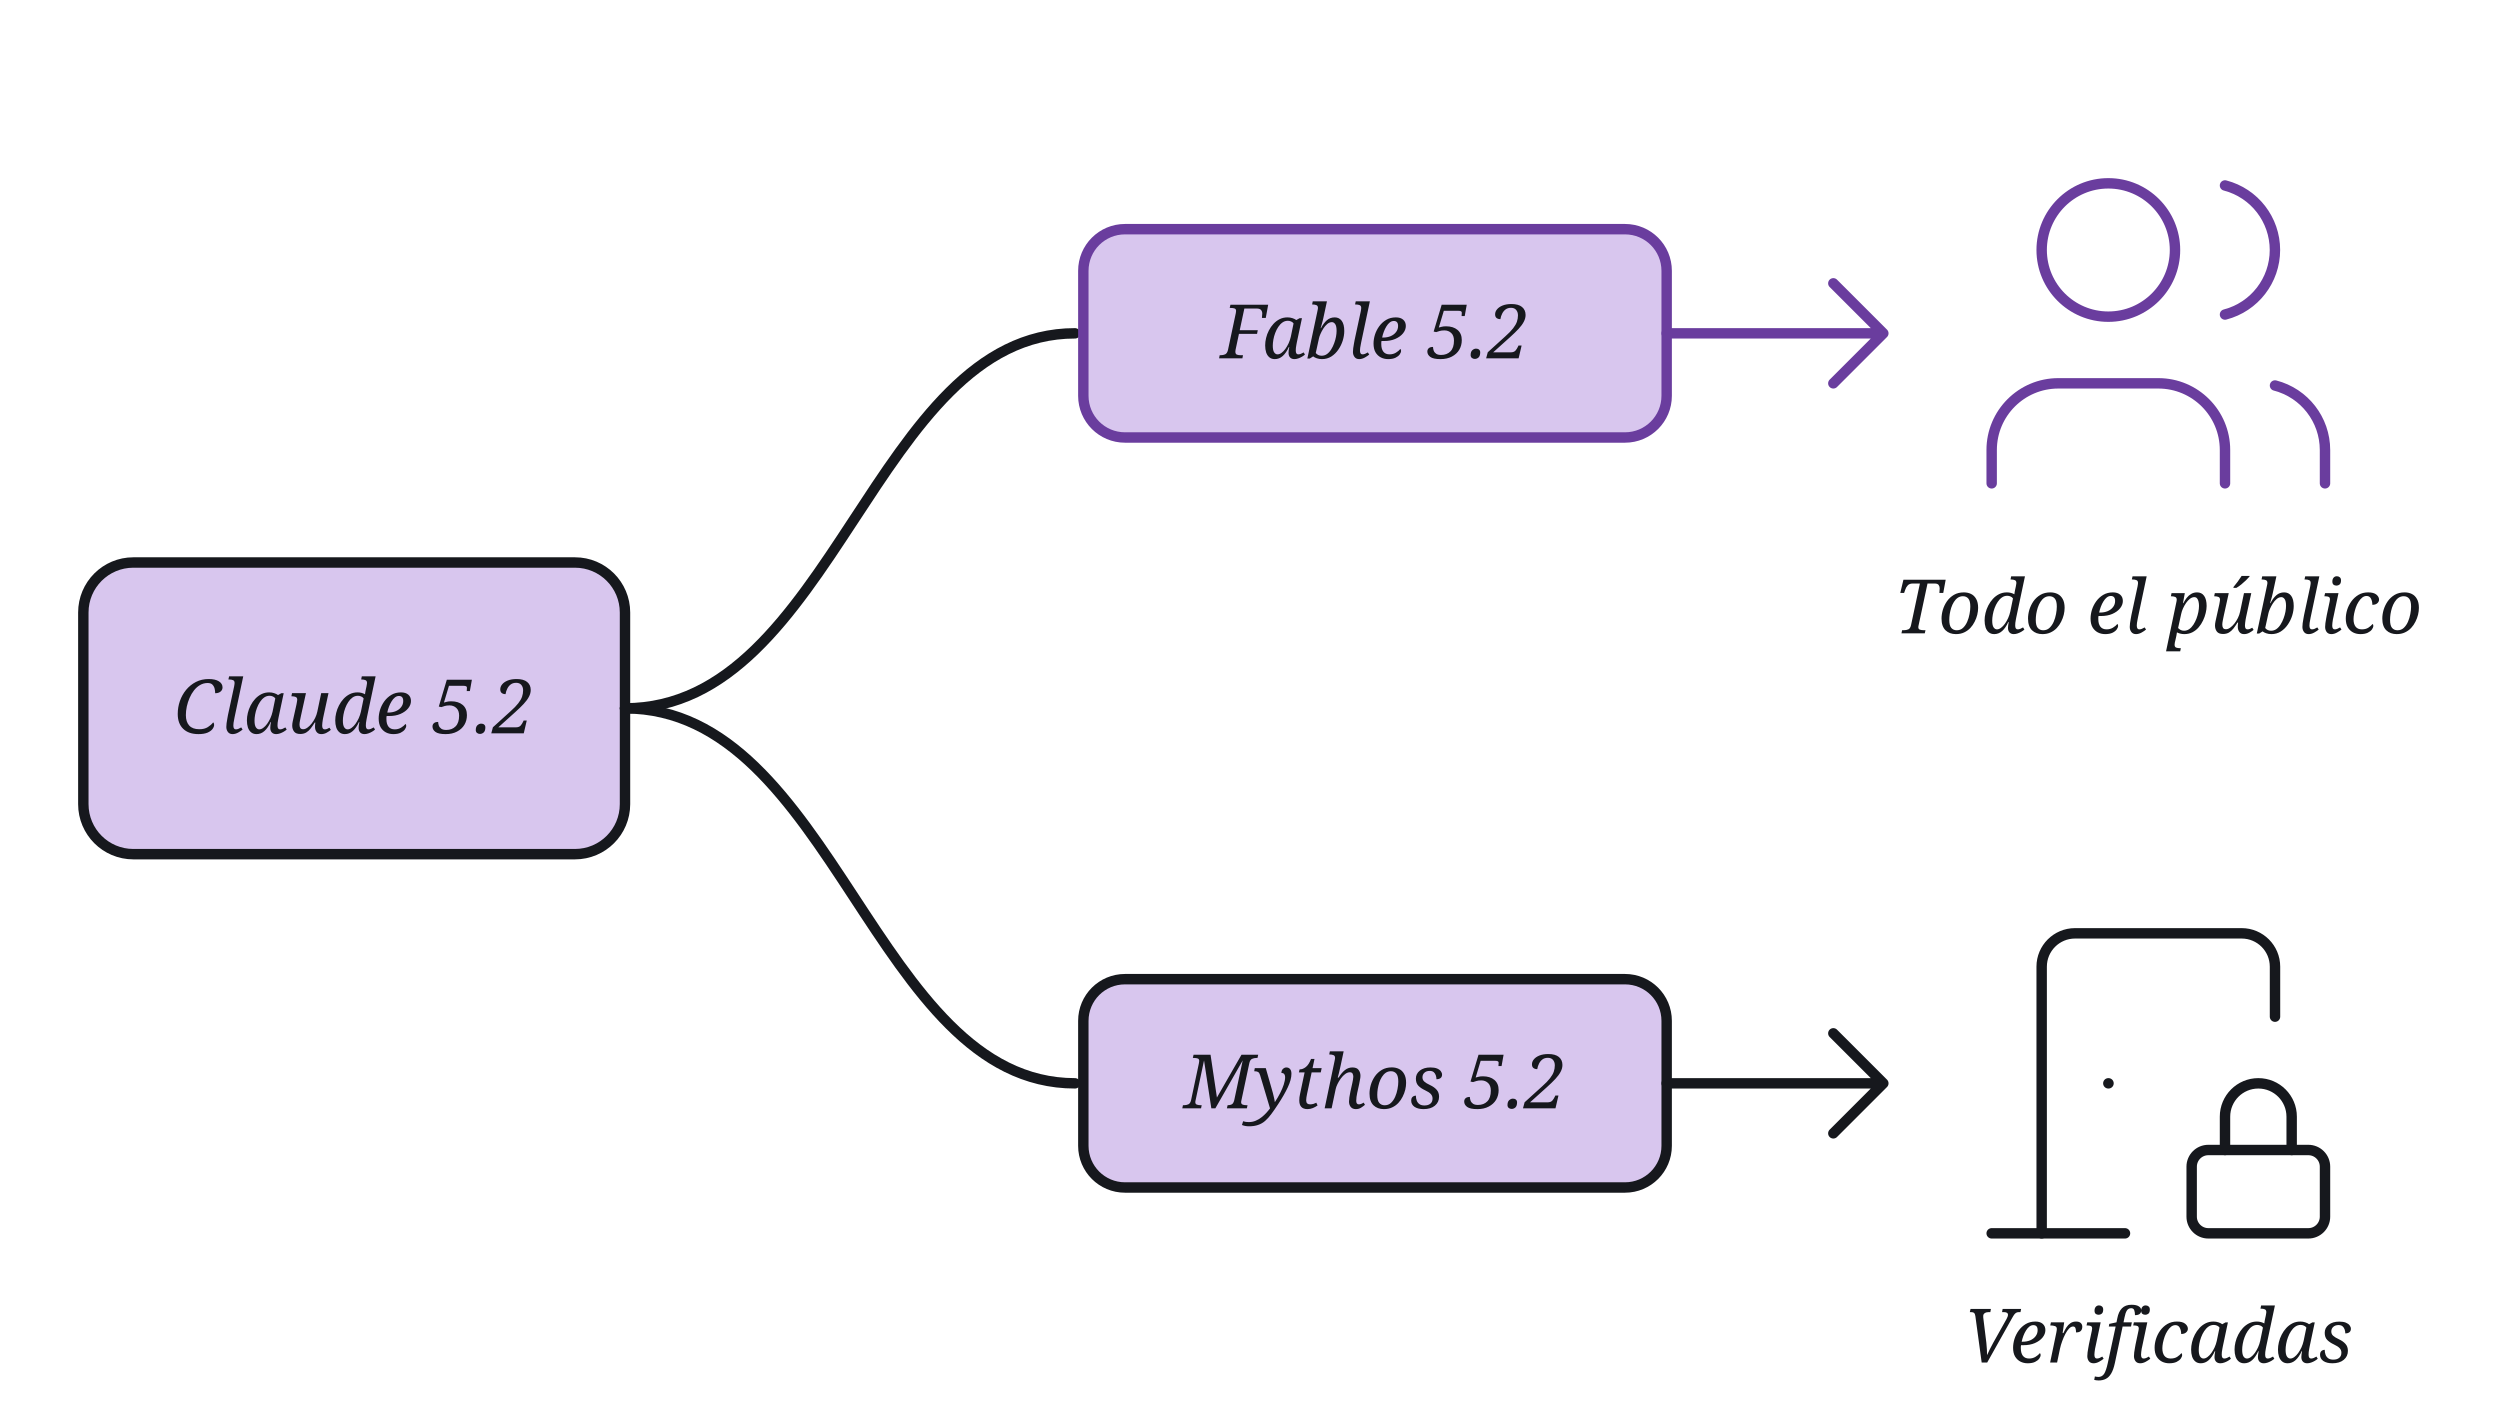
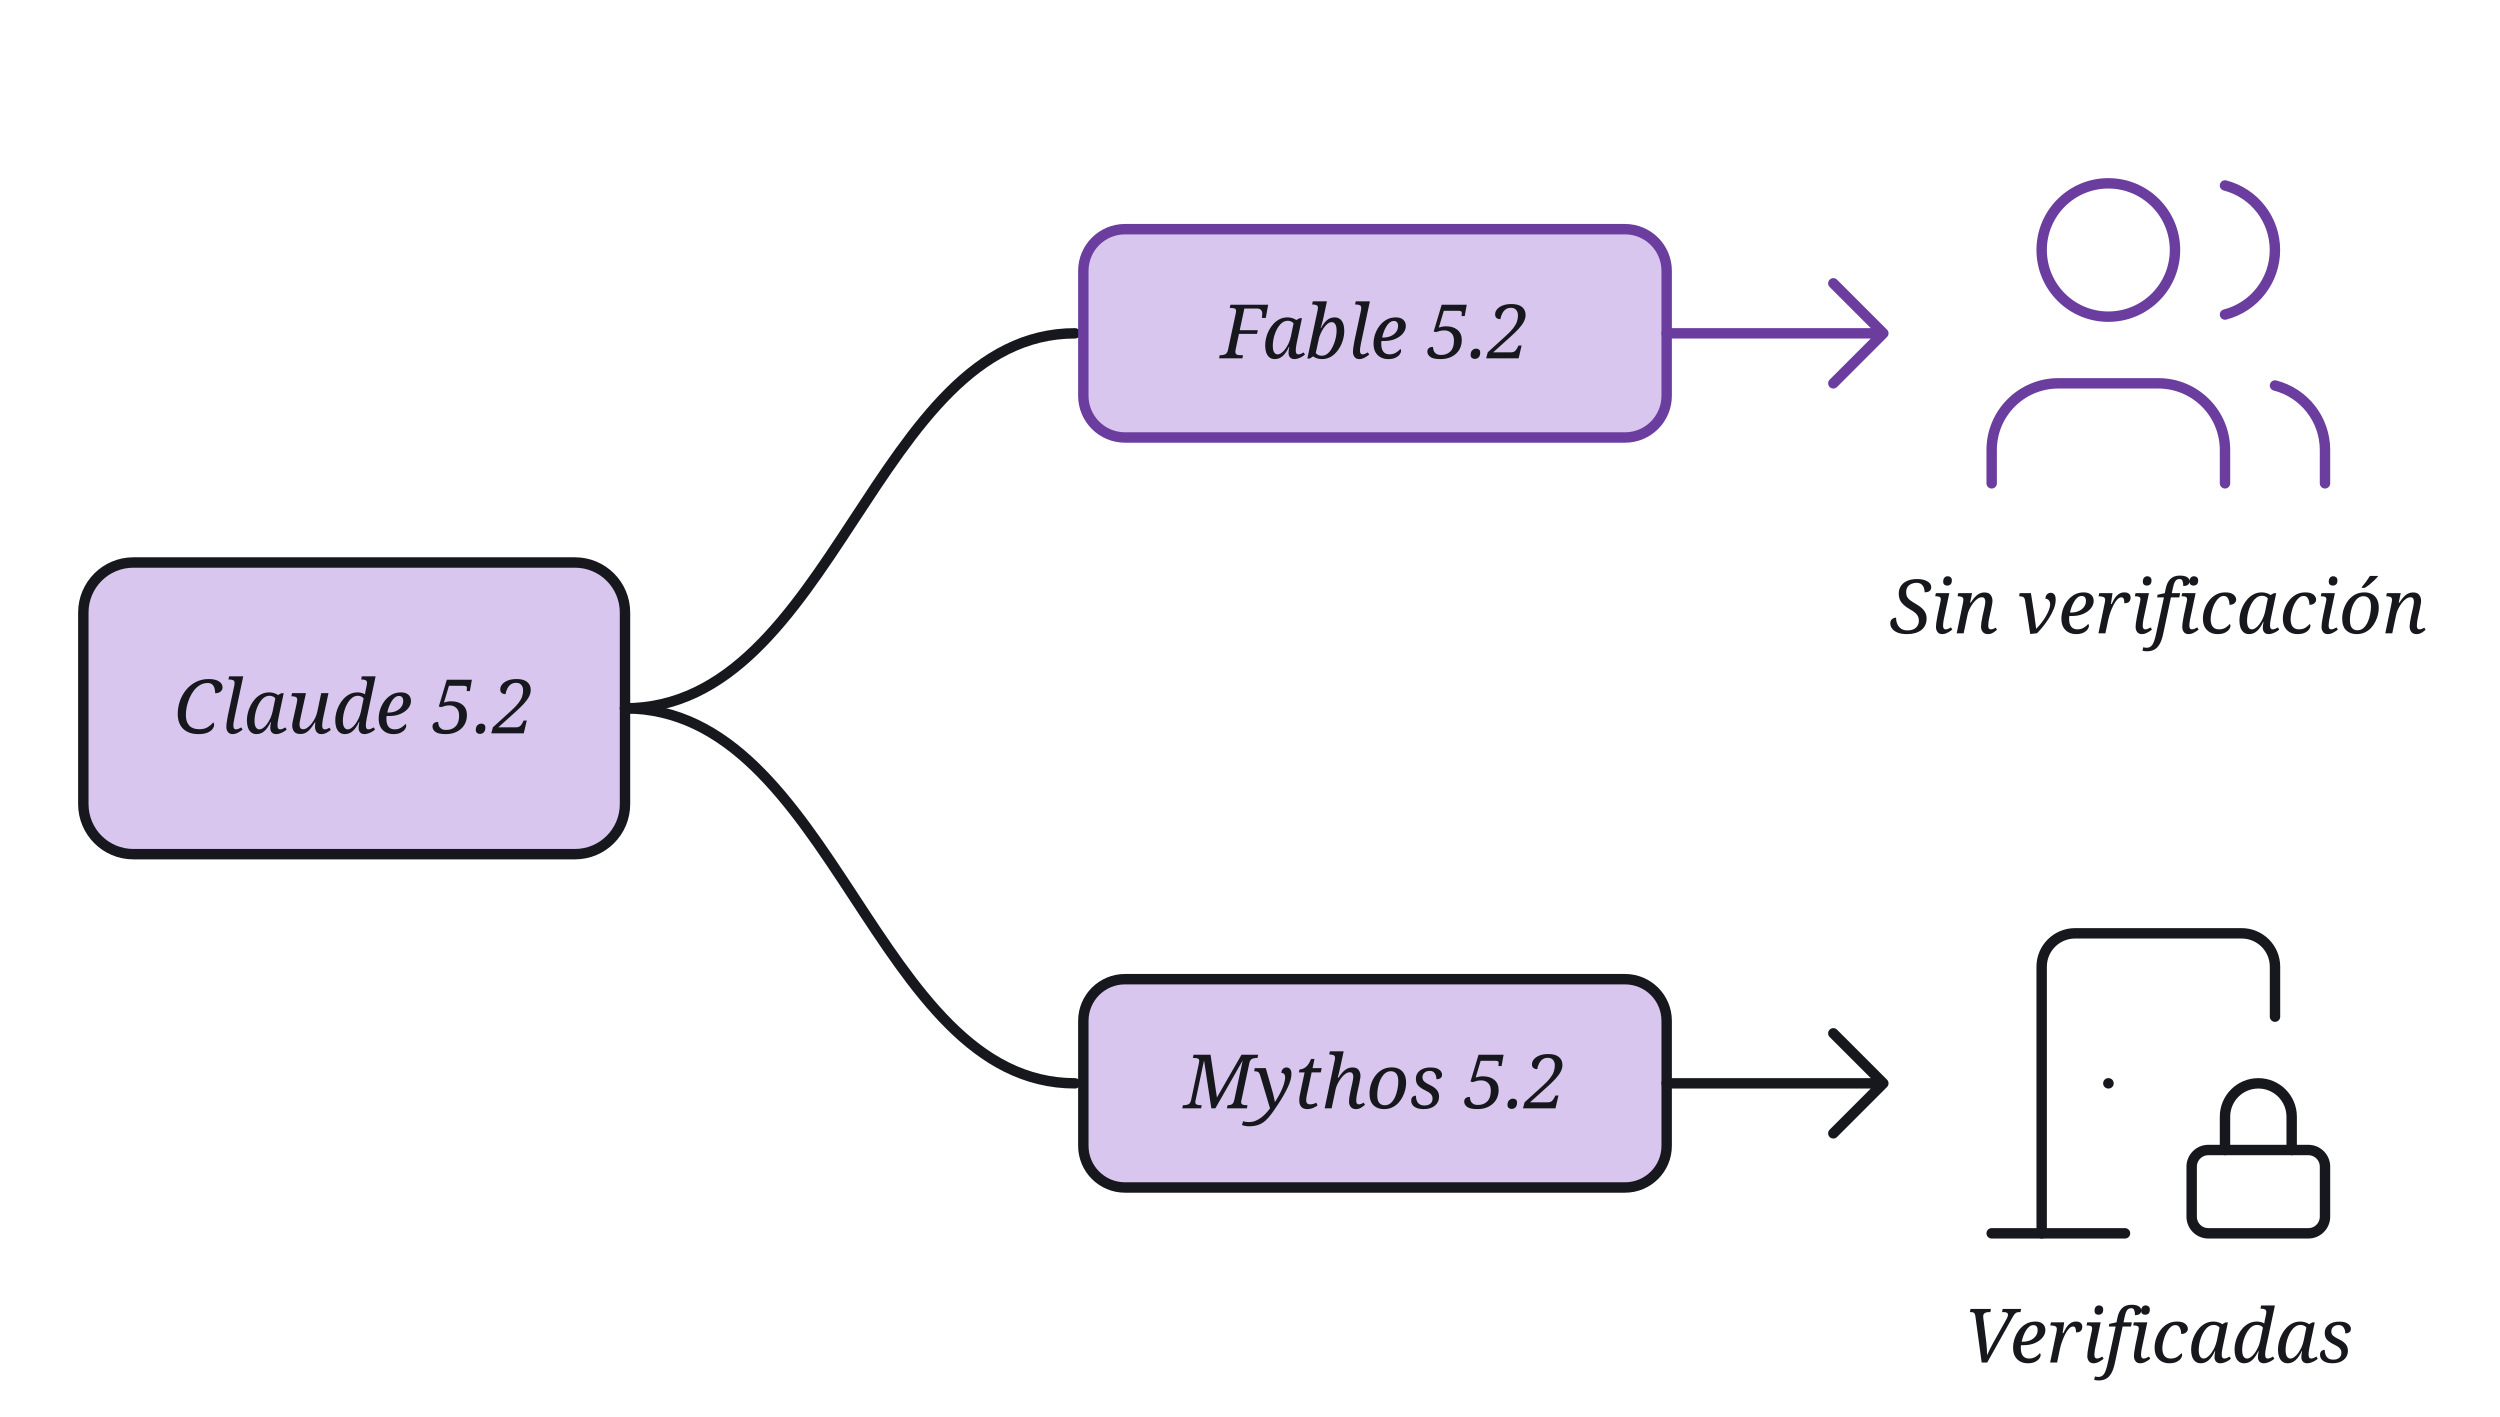
<svg xmlns="http://www.w3.org/2000/svg" class="ilu-d" viewBox="0 0 600 340">
  <style>svg.ilu-d{background:var(--sec-tinte,#eee6f7)}.ilu-d .t{stroke: var(--ilu-tinta,#16181d); fill: none; stroke-width: 2.5; stroke-linecap: round; stroke-linejoin: round;}.ilu-d .a{stroke: var(--ilu-azul,#6a3d9e); fill: none; stroke-width: 2.5; stroke-linecap: round; stroke-linejoin: round;}.ilu-d .r{stroke: var(--ilu-rojo,#c8202c); fill: none; stroke-width: 2.5; stroke-linecap: round; stroke-linejoin: round;}.ilu-d .fa{fill: var(--ilu-relleno,#d8c6ee); stroke: none;}.ilu-d .ft{fill: var(--ilu-tinta,#16181d); stroke: none;}.ilu-d .fz{fill: var(--ilu-azul,#6a3d9e); stroke: none;}.ilu-d .lbl{fill: var(--ilu-tinta,#16181d); font-family: 'Newsreader', Georgia, serif; font-style: italic; font-size: 18px;}.ilu-d .num{fill: var(--ilu-tinta,#16181d); font-family: 'Newsreader', Georgia, serif; font-size: 34px; font-weight: 600;}.ilu-d .num-tres{font-size: 38px; font-weight: 700;}.ilu-d .nom-chatgpt{fill: var(--c-herramientas,#1c3faa);}.ilu-d .nom-vce{fill: var(--c-comunidad,#1d7547);}.ilu-d .nom-edumedia{fill: var(--c-multimedia,#a8206f);}.ilu-d .total{fill: var(--ilu-tinta,#16181d); font-family: 'Newsreader', Georgia, serif; font-size: 60px; font-weight: 700;}.ilu-d g.li2{stroke-width: 1.25;}.ilu-d g.li3{stroke-width: 0.833;}.ilu-d g.li4{stroke-width: 0.625;}</style>
  <rect class="fa" x="20" y="135" width="130" height="70" rx="12" />
  <rect class="t" x="20" y="135" width="130" height="70" rx="12" />
  <text class="lbl" x="85" y="176" text-anchor="middle">Claude 5.2</text>
  <path class="t" d="M150 170 C200 170 210 80 258 80" />
  <path class="t" d="M150 170 C200 170 210 260 258 260" />
  <rect class="fa" x="260" y="55" width="140" height="50" rx="10" />
  <rect class="a" x="260" y="55" width="140" height="50" rx="10" />
  <text class="lbl" x="330" y="86" text-anchor="middle">Fable 5.2</text>
  <rect class="fa" x="260" y="235" width="140" height="50" rx="10" />
  <rect class="t" x="260" y="235" width="140" height="50" rx="10" />
  <text class="lbl" x="330" y="266" text-anchor="middle">Mythos 5.2</text>
  <path class="a" d="M400 80 H452 M440 68 L452 80 L440 92" />
  <path class="t" d="M400 260 H452 M440 248 L452 260 L440 272" />
  <g class="a li4" transform="translate(470 32) scale(4)">
    <path d="M16 21v-2a4 4 0 0 0-4-4H6a4 4 0 0 0-4 4v2" />
    <path d="M16 3.128a4 4 0 0 1 0 7.744" />
    <path d="M22 21v-2a4 4 0 0 0-3-3.87" />
    <circle cx="9" cy="7" r="4" />
  </g>
  <g class="t li4" transform="translate(470 212) scale(4)">
    <path d="M19 8V5a2 2 0 00-2-2H7a2 2 0 00-2 2v16" />
    <path d="M2 21h8" />
    <path d="M20 16v-2a2 2 0 00-4 0v2" />
    <path d="M9 12h.01" />
    <rect x="14" y="16" width="8" height="5" rx="1" />
  </g>
-   <text class="lbl" x="518" y="152" text-anchor="middle">Todo el público</text>
+   <text class="lbl" x="518" y="152" text-anchor="middle">Sin verificación</text>
  <text class="lbl" x="518" y="327" text-anchor="middle">Verificadas</text>
</svg>
